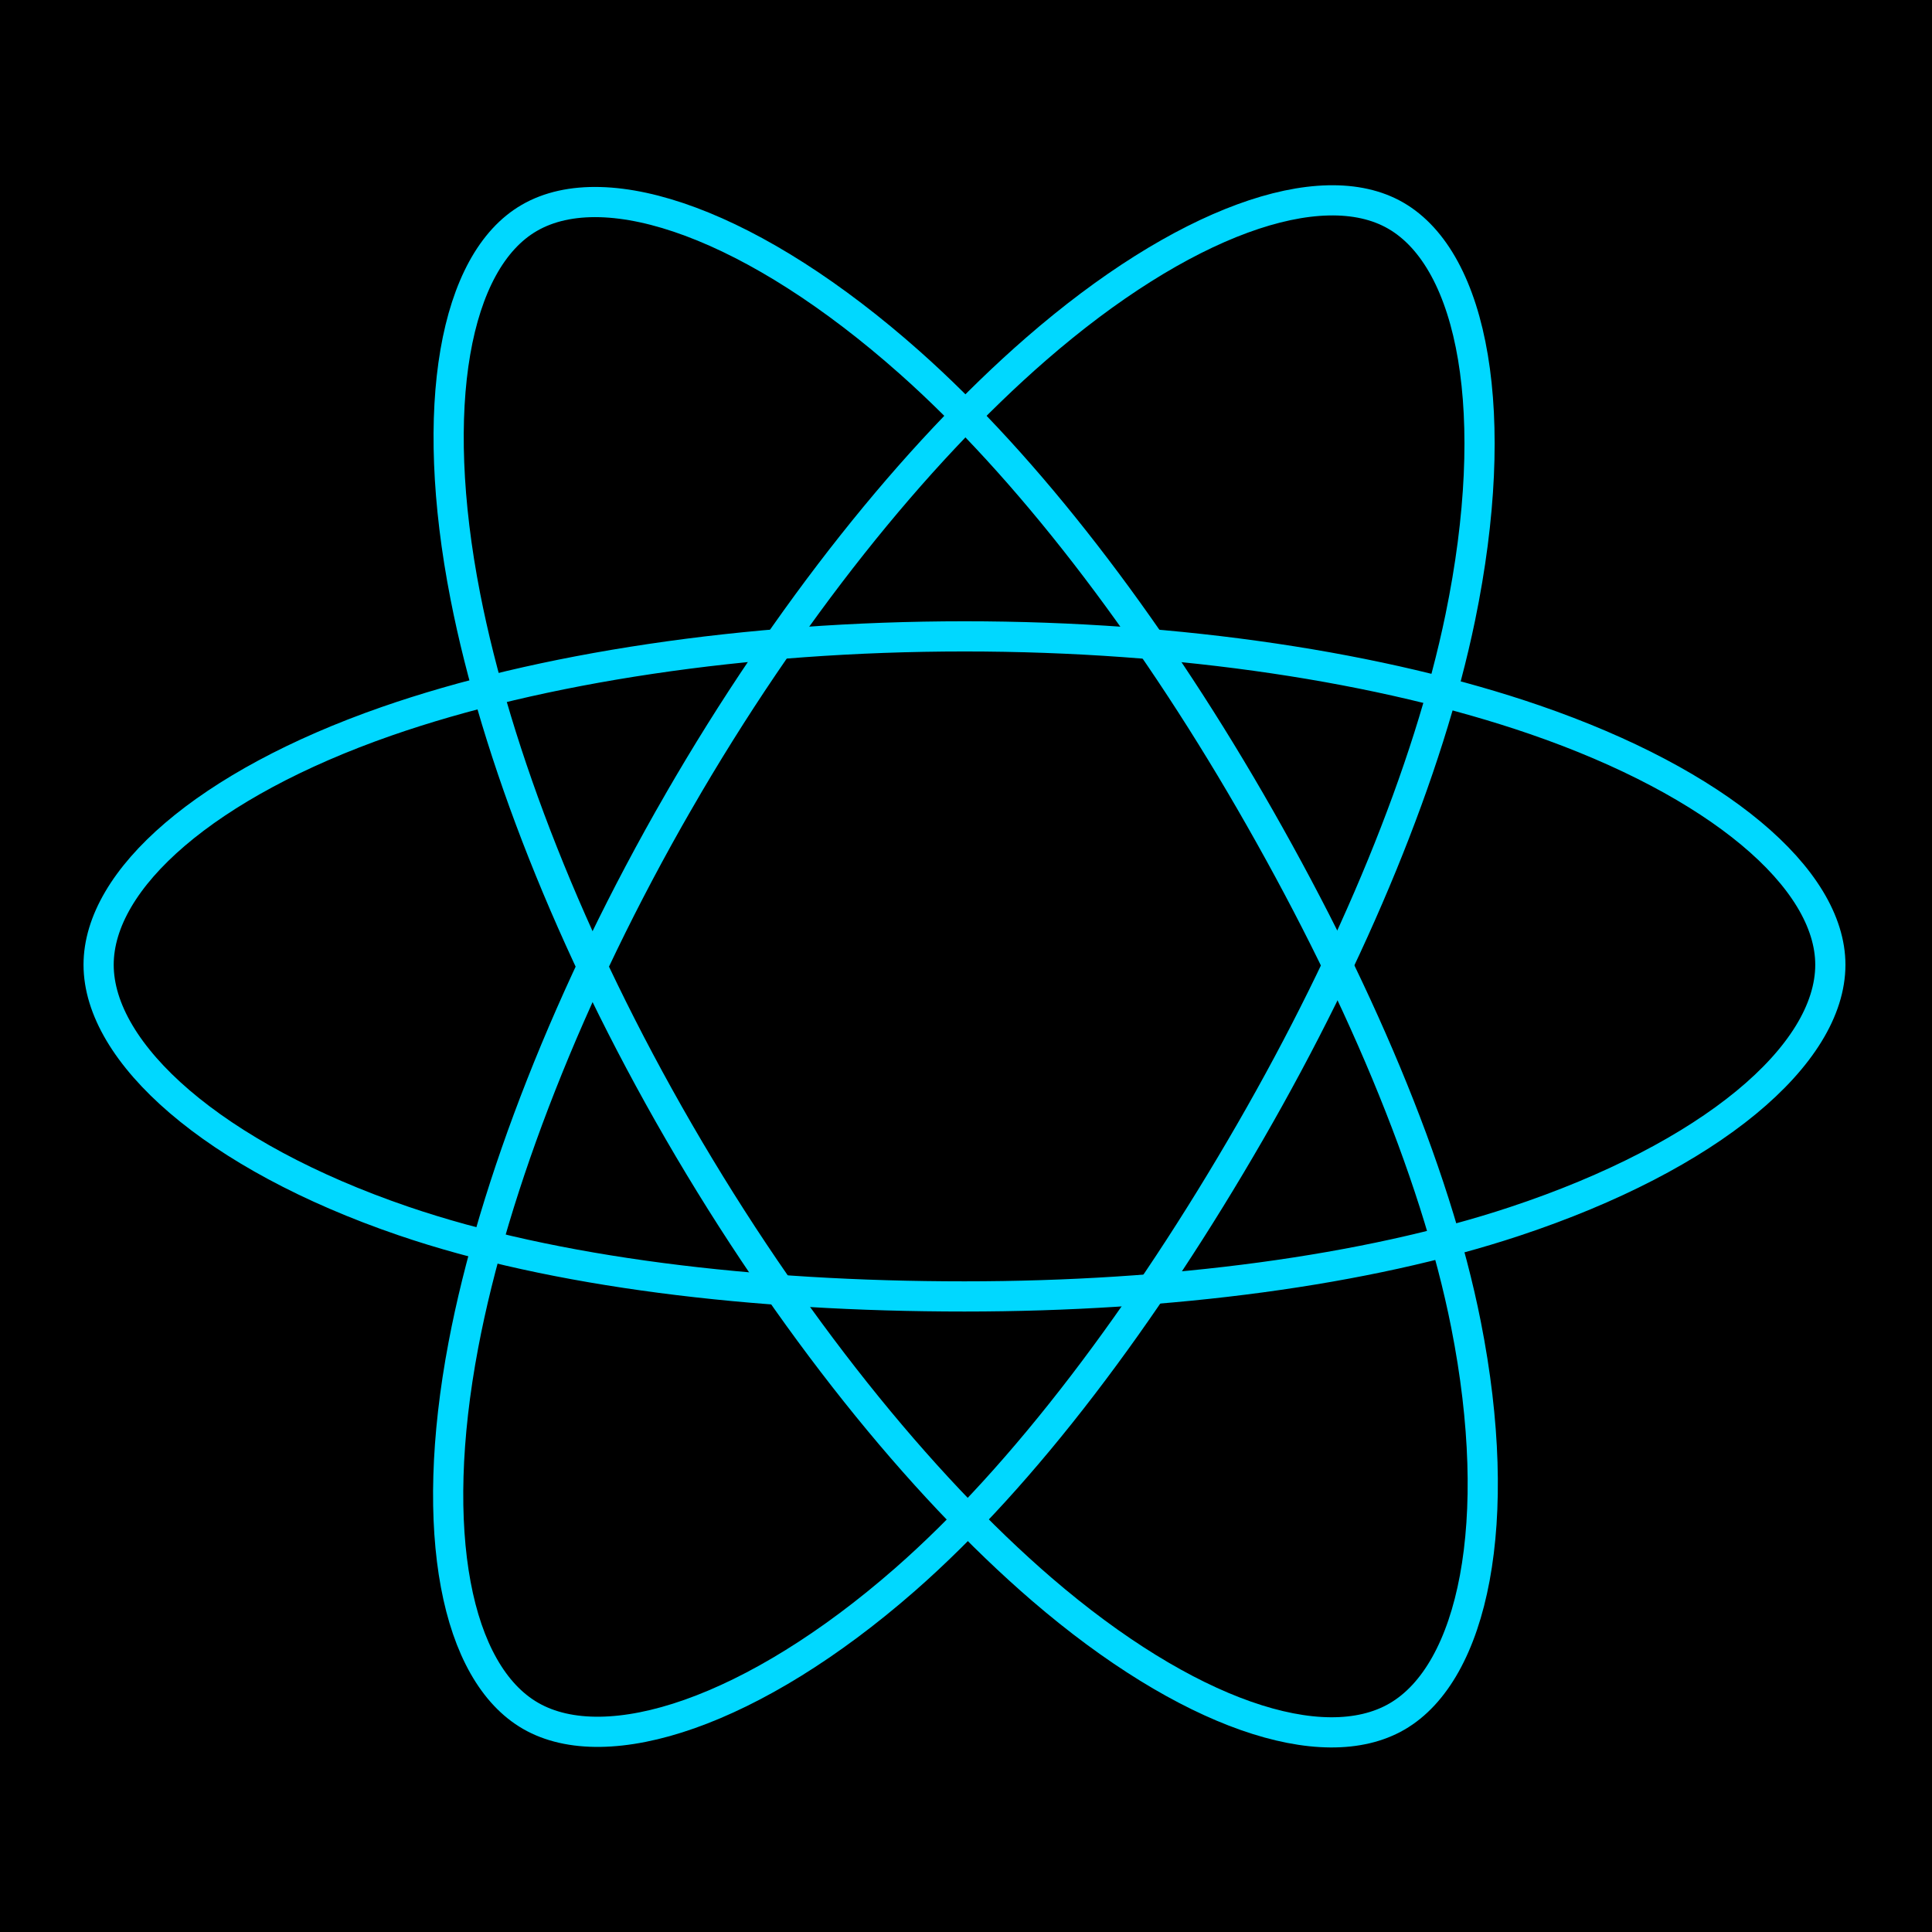
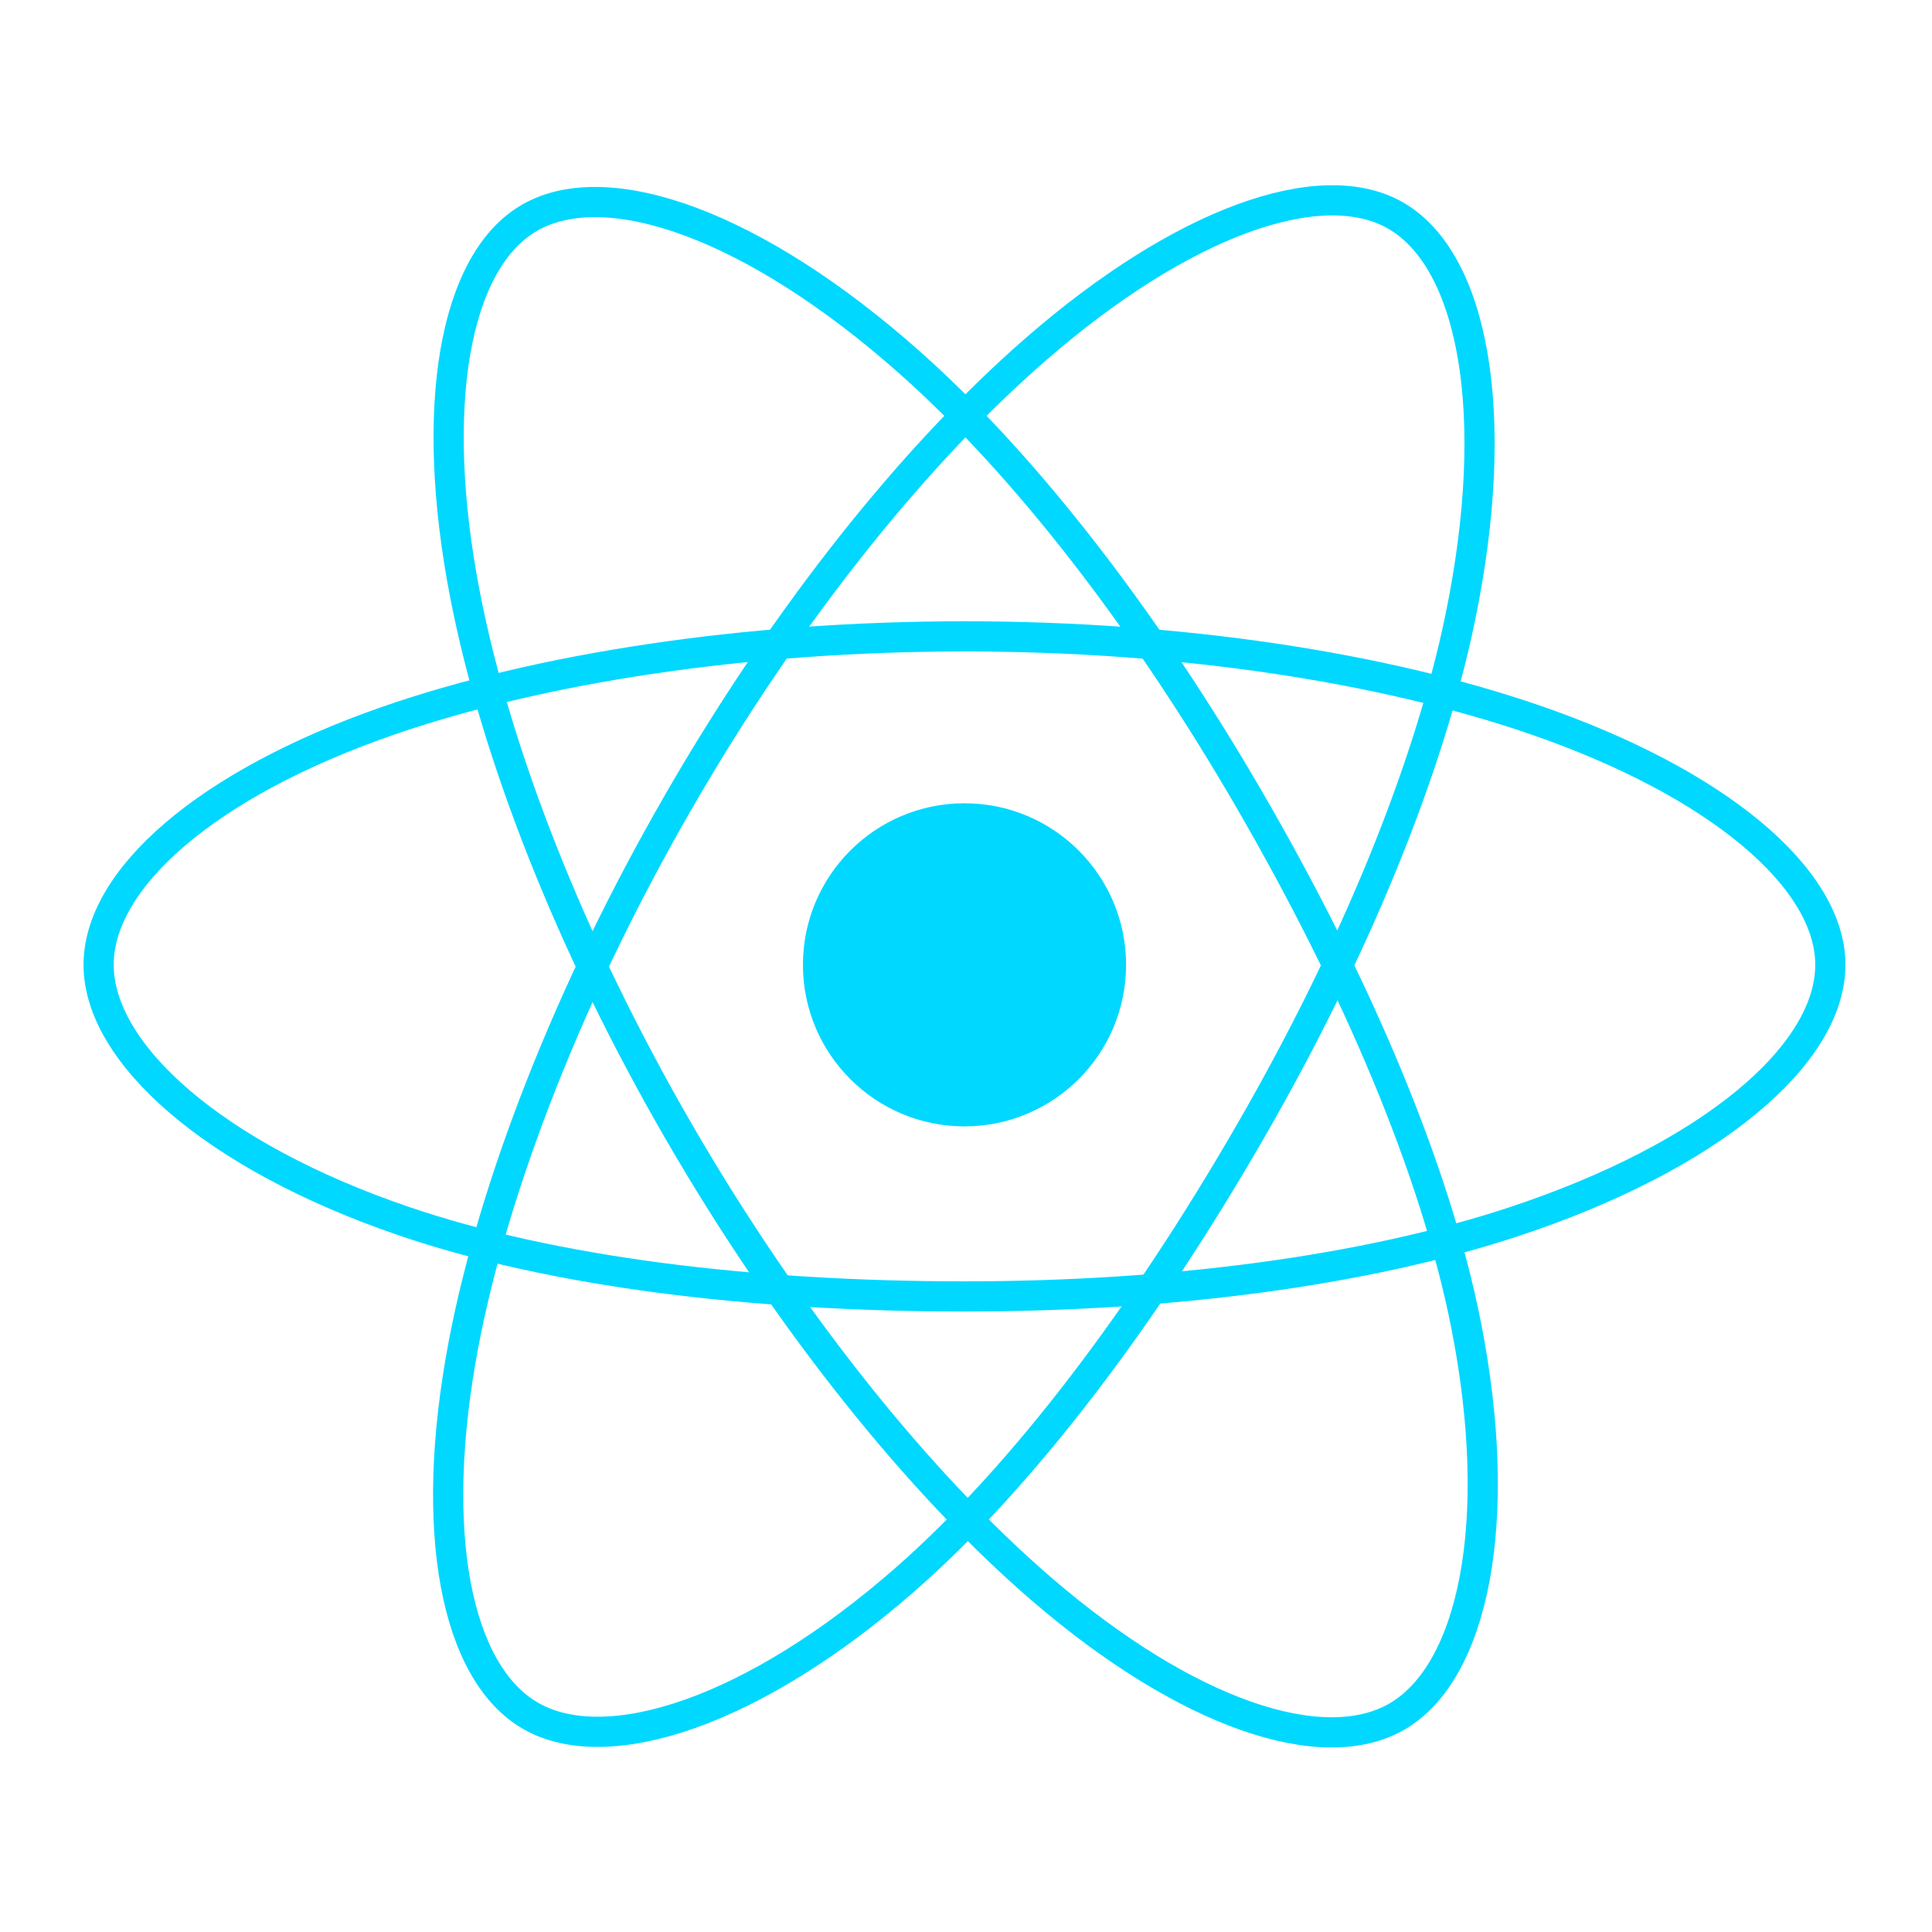
<svg xmlns="http://www.w3.org/2000/svg" width="256" height="256" fill="none">
-   <path d="M0 0h256v256H0V0z" fill="#000" />
-   <path d="M127.802 149.252c11.823 0 21.408-9.585 21.408-21.408s-9.585-21.407-21.408-21.407-21.408 9.584-21.408 21.407 9.585 21.408 21.408 21.408z" fill="#000" />
+   <path d="M127.802 149.252c11.823 0 21.408-9.585 21.408-21.408s-9.585-21.407-21.408-21.407-21.408 9.584-21.408 21.407 9.585 21.408 21.408 21.408z" fill="#00D8FF" />
  <path d="M127.802 84.322c28.737 0 55.436 4.124 75.563 11.05 24.252 8.348 39.165 21.004 39.165 32.465 0 11.942-15.804 25.391-41.846 34.015-19.688 6.522-45.603 9.932-72.882 9.932-27.973 0-54.453-3.197-74.368-10.003-25.192-8.61-40.367-22.228-40.367-33.944 0-11.369 14.24-23.926 38.153-32.26 20.205-7.039 47.562-11.255 76.582-11.255z" stroke="#00D8FF" stroke-width="4" stroke-miterlimit="10" />
  <path d="M89.918 106.21c14.354-24.895 31.269-45.963 47.328-59.935 19.349-16.838 37.764-23.431 47.69-17.708 10.343 5.964 14.1 26.374 8.56 53.25-4.188 20.318-14.177 44.464-27.81 68.1-13.972 24.23-29.975 45.574-45.815 59.426-20.042 17.524-39.426 23.863-49.571 18.012-9.848-5.681-13.612-24.287-8.893-49.168 3.99-21.04 14.008-46.841 28.51-71.977z" stroke="#00D8FF" stroke-width="4" stroke-miterlimit="10" />
  <path d="M89.953 149.967C75.556 125.092 65.751 99.921 61.662 79.03c-4.924-25.171-1.443-44.421 8.475-50.159 10.336-5.985 29.89.955 50.406 19.172 15.515 13.775 31.44 34.489 45.108 58.104 14.015 24.209 24.52 48.729 28.602 69.366 5.172 26.119.984 46.076-9.154 51.941-9.841 5.695-27.839-.332-47.039-16.851-16.215-13.958-33.569-35.522-48.107-60.636z" stroke="#00D8FF" stroke-width="4" stroke-miterlimit="10" />
-   <path stroke="#000" d="M0 0h256v256H0z" />
</svg>
